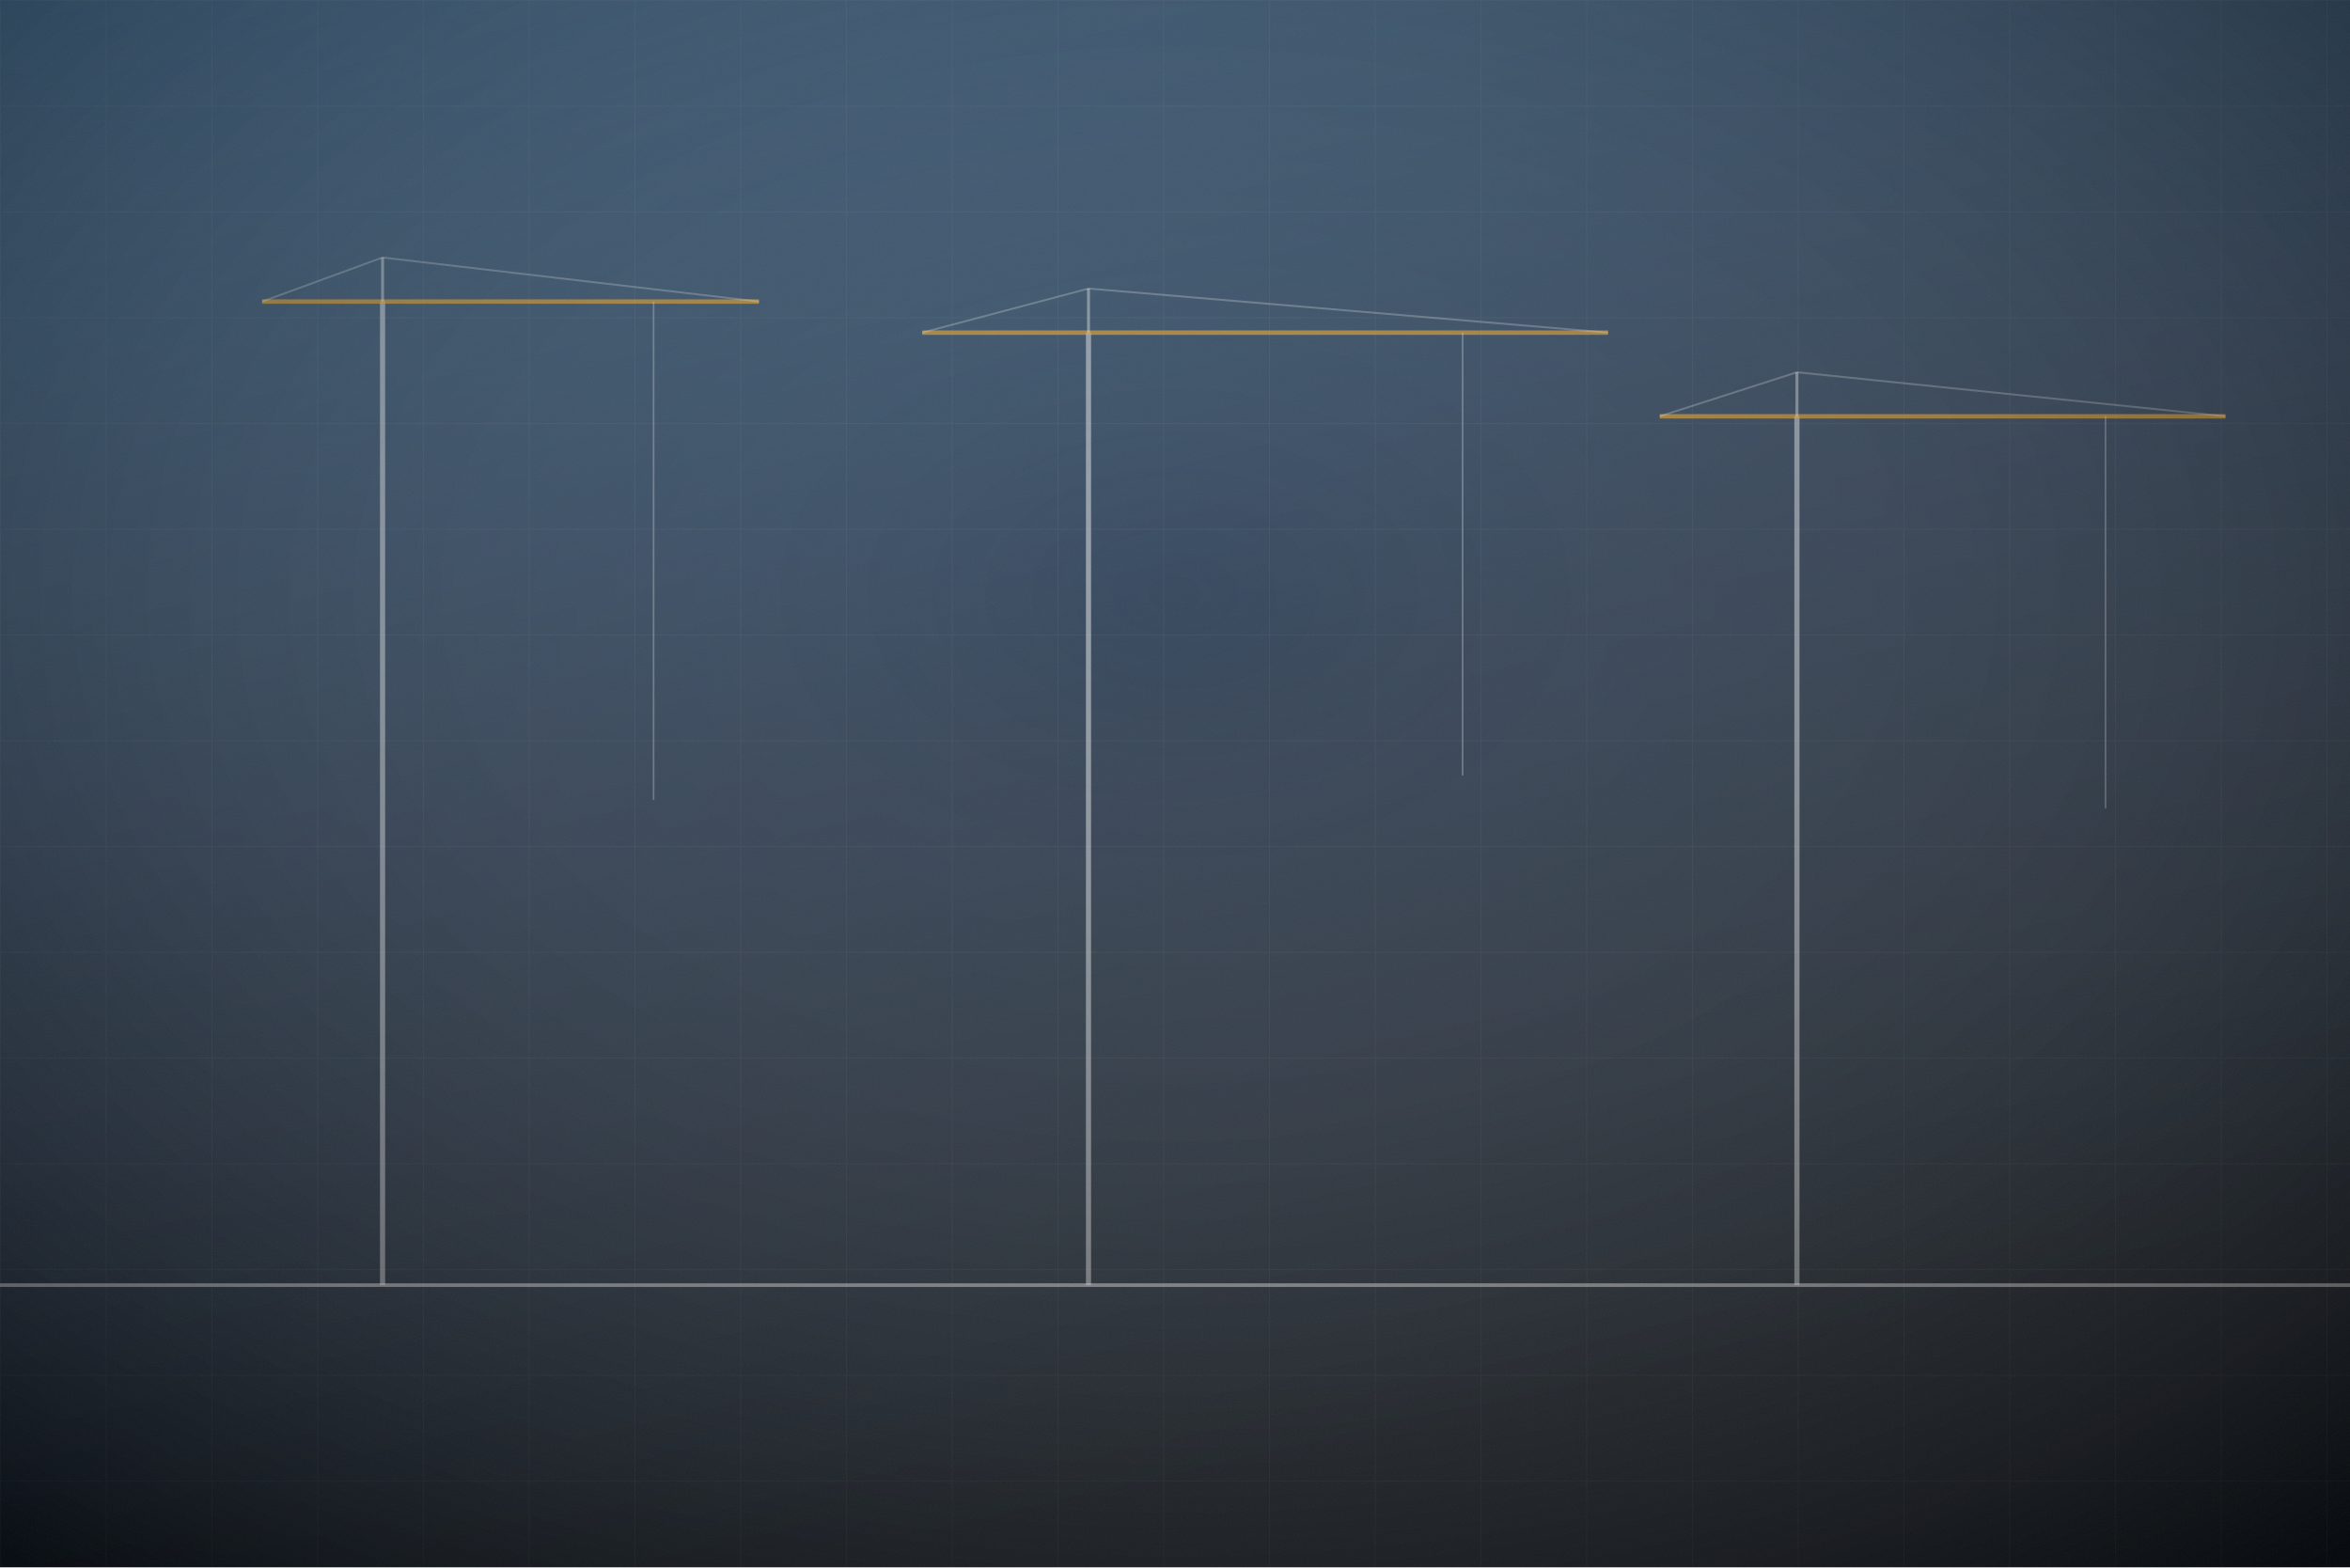
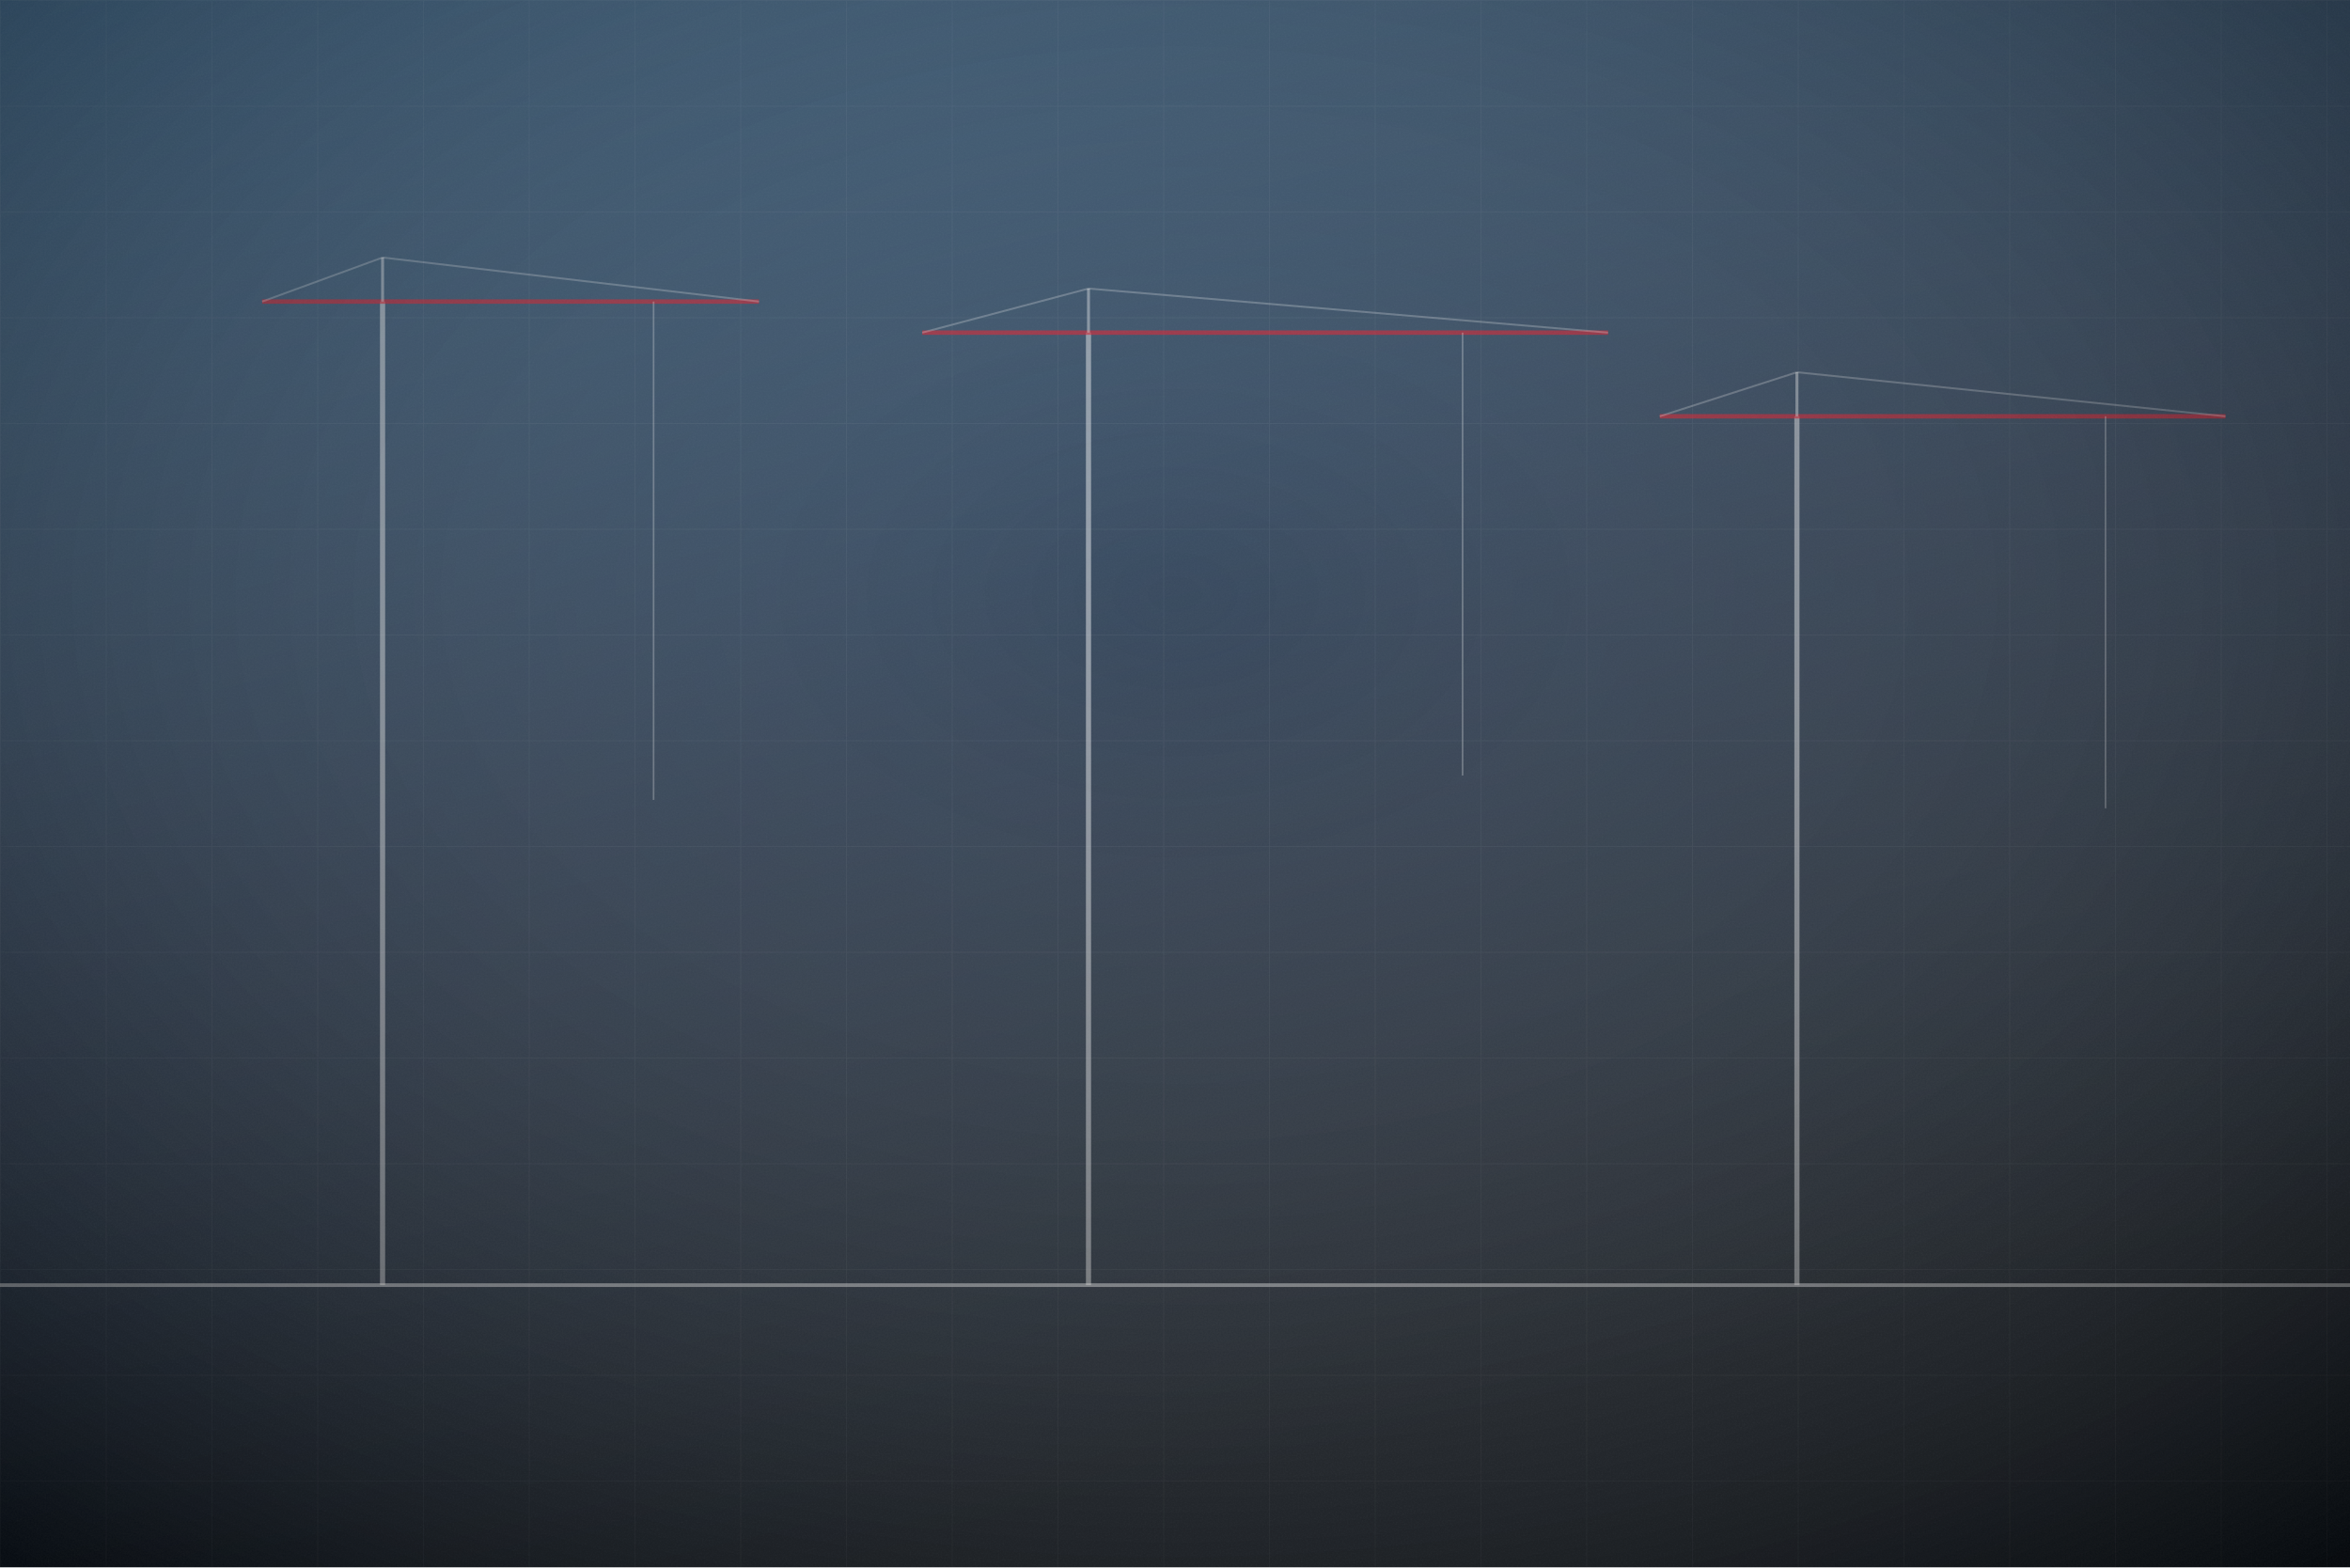
<svg xmlns="http://www.w3.org/2000/svg" width="1600" height="1067" viewBox="0 0 1600 1067" role="img" aria-label="Universal Structural Steel">
  <defs>
    <linearGradient id="gsigmaoil02" x1="0" y1="0" x2="0.35" y2="1">
      <stop offset="0%" stop-color="#255177" />
      <stop offset="55%" stop-color="#16283f" />
      <stop offset="100%" stop-color="#0a1119" />
    </linearGradient>
    <radialGradient id="vsigmaoil02" cx="50%" cy="38%" r="78%">
      <stop offset="0%" stop-color="#fff" stop-opacity="0.14" />
      <stop offset="100%" stop-color="#000" stop-opacity="0.5" />
    </radialGradient>
    <pattern id="psigmaoil02" width="72" height="72" patternUnits="userSpaceOnUse">
      <path d="M72 0 L0 0 0 72" fill="none" stroke="rgba(255,255,255,.055)" stroke-width="1" />
    </pattern>
    <filter id="nsigmaoil02">
      <feTurbulence type="fractalNoise" baseFrequency="0.9" numOctaves="3" />
      <feColorMatrix type="saturate" values="0" />
    </filter>
  </defs>
  <rect width="1600" height="1067" fill="url(#gsigmaoil02)" />
  <rect width="1600" height="1067" fill="url(#psigmaoil02)" />
  <line x1="260.477" y1="874.94" x2="260.477" y2="205.312" stroke="rgba(255,255,255,.46)" stroke-width="3.5" />
-   <line x1="178.473" y1="205.312" x2="516.741" y2="205.312" stroke="rgba(245,158,11,.62)" stroke-width="3" />
+   <line x1="178.473" y1="205.312" x2="516.741" y2="205.312" stroke="rgba(215,0,18,.62)" stroke-width="3" />
  <line x1="260.477" y1="175.312" x2="516.741" y2="205.312" stroke="rgba(255,255,255,.26)" stroke-width="1.3" />
  <line x1="260.477" y1="175.312" x2="178.473" y2="205.312" stroke="rgba(255,255,255,.26)" stroke-width="1.3" />
  <line x1="260.477" y1="205.312" x2="260.477" y2="175.312" stroke="rgba(255,255,255,.4)" stroke-width="2" />
  <line x1="444.987" y1="205.312" x2="444.987" y2="544.588" stroke="rgba(255,255,255,.3)" stroke-width="1.1" />
  <line x1="741.108" y1="874.94" x2="741.108" y2="226.459" stroke="rgba(255,255,255,.46)" stroke-width="3.5" />
-   <line x1="627.906" y1="226.459" x2="1094.865" y2="226.459" stroke="rgba(245,158,11,.62)" stroke-width="3" />
+   <line x1="627.906" y1="226.459" x2="1094.865" y2="226.459" stroke="rgba(215,0,18,.62)" stroke-width="3" />
  <line x1="741.108" y1="196.459" x2="1094.865" y2="226.459" stroke="rgba(255,255,255,.26)" stroke-width="1.3" />
  <line x1="741.108" y1="196.459" x2="627.906" y2="226.459" stroke="rgba(255,255,255,.26)" stroke-width="1.3" />
  <line x1="741.108" y1="226.459" x2="741.108" y2="196.459" stroke="rgba(255,255,255,.4)" stroke-width="2" />
  <line x1="995.813" y1="226.459" x2="995.813" y2="527.97" stroke="rgba(255,255,255,.3)" stroke-width="1.1" />
  <line x1="1223.435" y1="874.94" x2="1223.435" y2="283.436" stroke="rgba(255,255,255,.46)" stroke-width="3.5" />
-   <line x1="1130.054" y1="283.436" x2="1515.25" y2="283.436" stroke="rgba(245,158,11,.62)" stroke-width="3" />
+   <line x1="1130.054" y1="283.436" x2="1515.25" y2="283.436" stroke="rgba(215,0,18,.62)" stroke-width="3" />
  <line x1="1223.435" y1="253.436" x2="1515.25" y2="283.436" stroke="rgba(255,255,255,.26)" stroke-width="1.3" />
  <line x1="1223.435" y1="253.436" x2="1130.054" y2="283.436" stroke="rgba(255,255,255,.26)" stroke-width="1.3" />
  <line x1="1223.435" y1="283.436" x2="1223.435" y2="253.436" stroke="rgba(255,255,255,.4)" stroke-width="2" />
  <line x1="1433.541" y1="283.436" x2="1433.541" y2="550.27" stroke="rgba(255,255,255,.3)" stroke-width="1.1" />
  <line x1="0" y1="874.94" x2="1600" y2="874.94" stroke="rgba(255,255,255,.5)" stroke-width="2.5" />
  <rect width="1600" height="1067" fill="url(#vsigmaoil02)" />
  <rect width="1600" height="1067" filter="url(#nsigmaoil02)" opacity="0.045" />
</svg>
